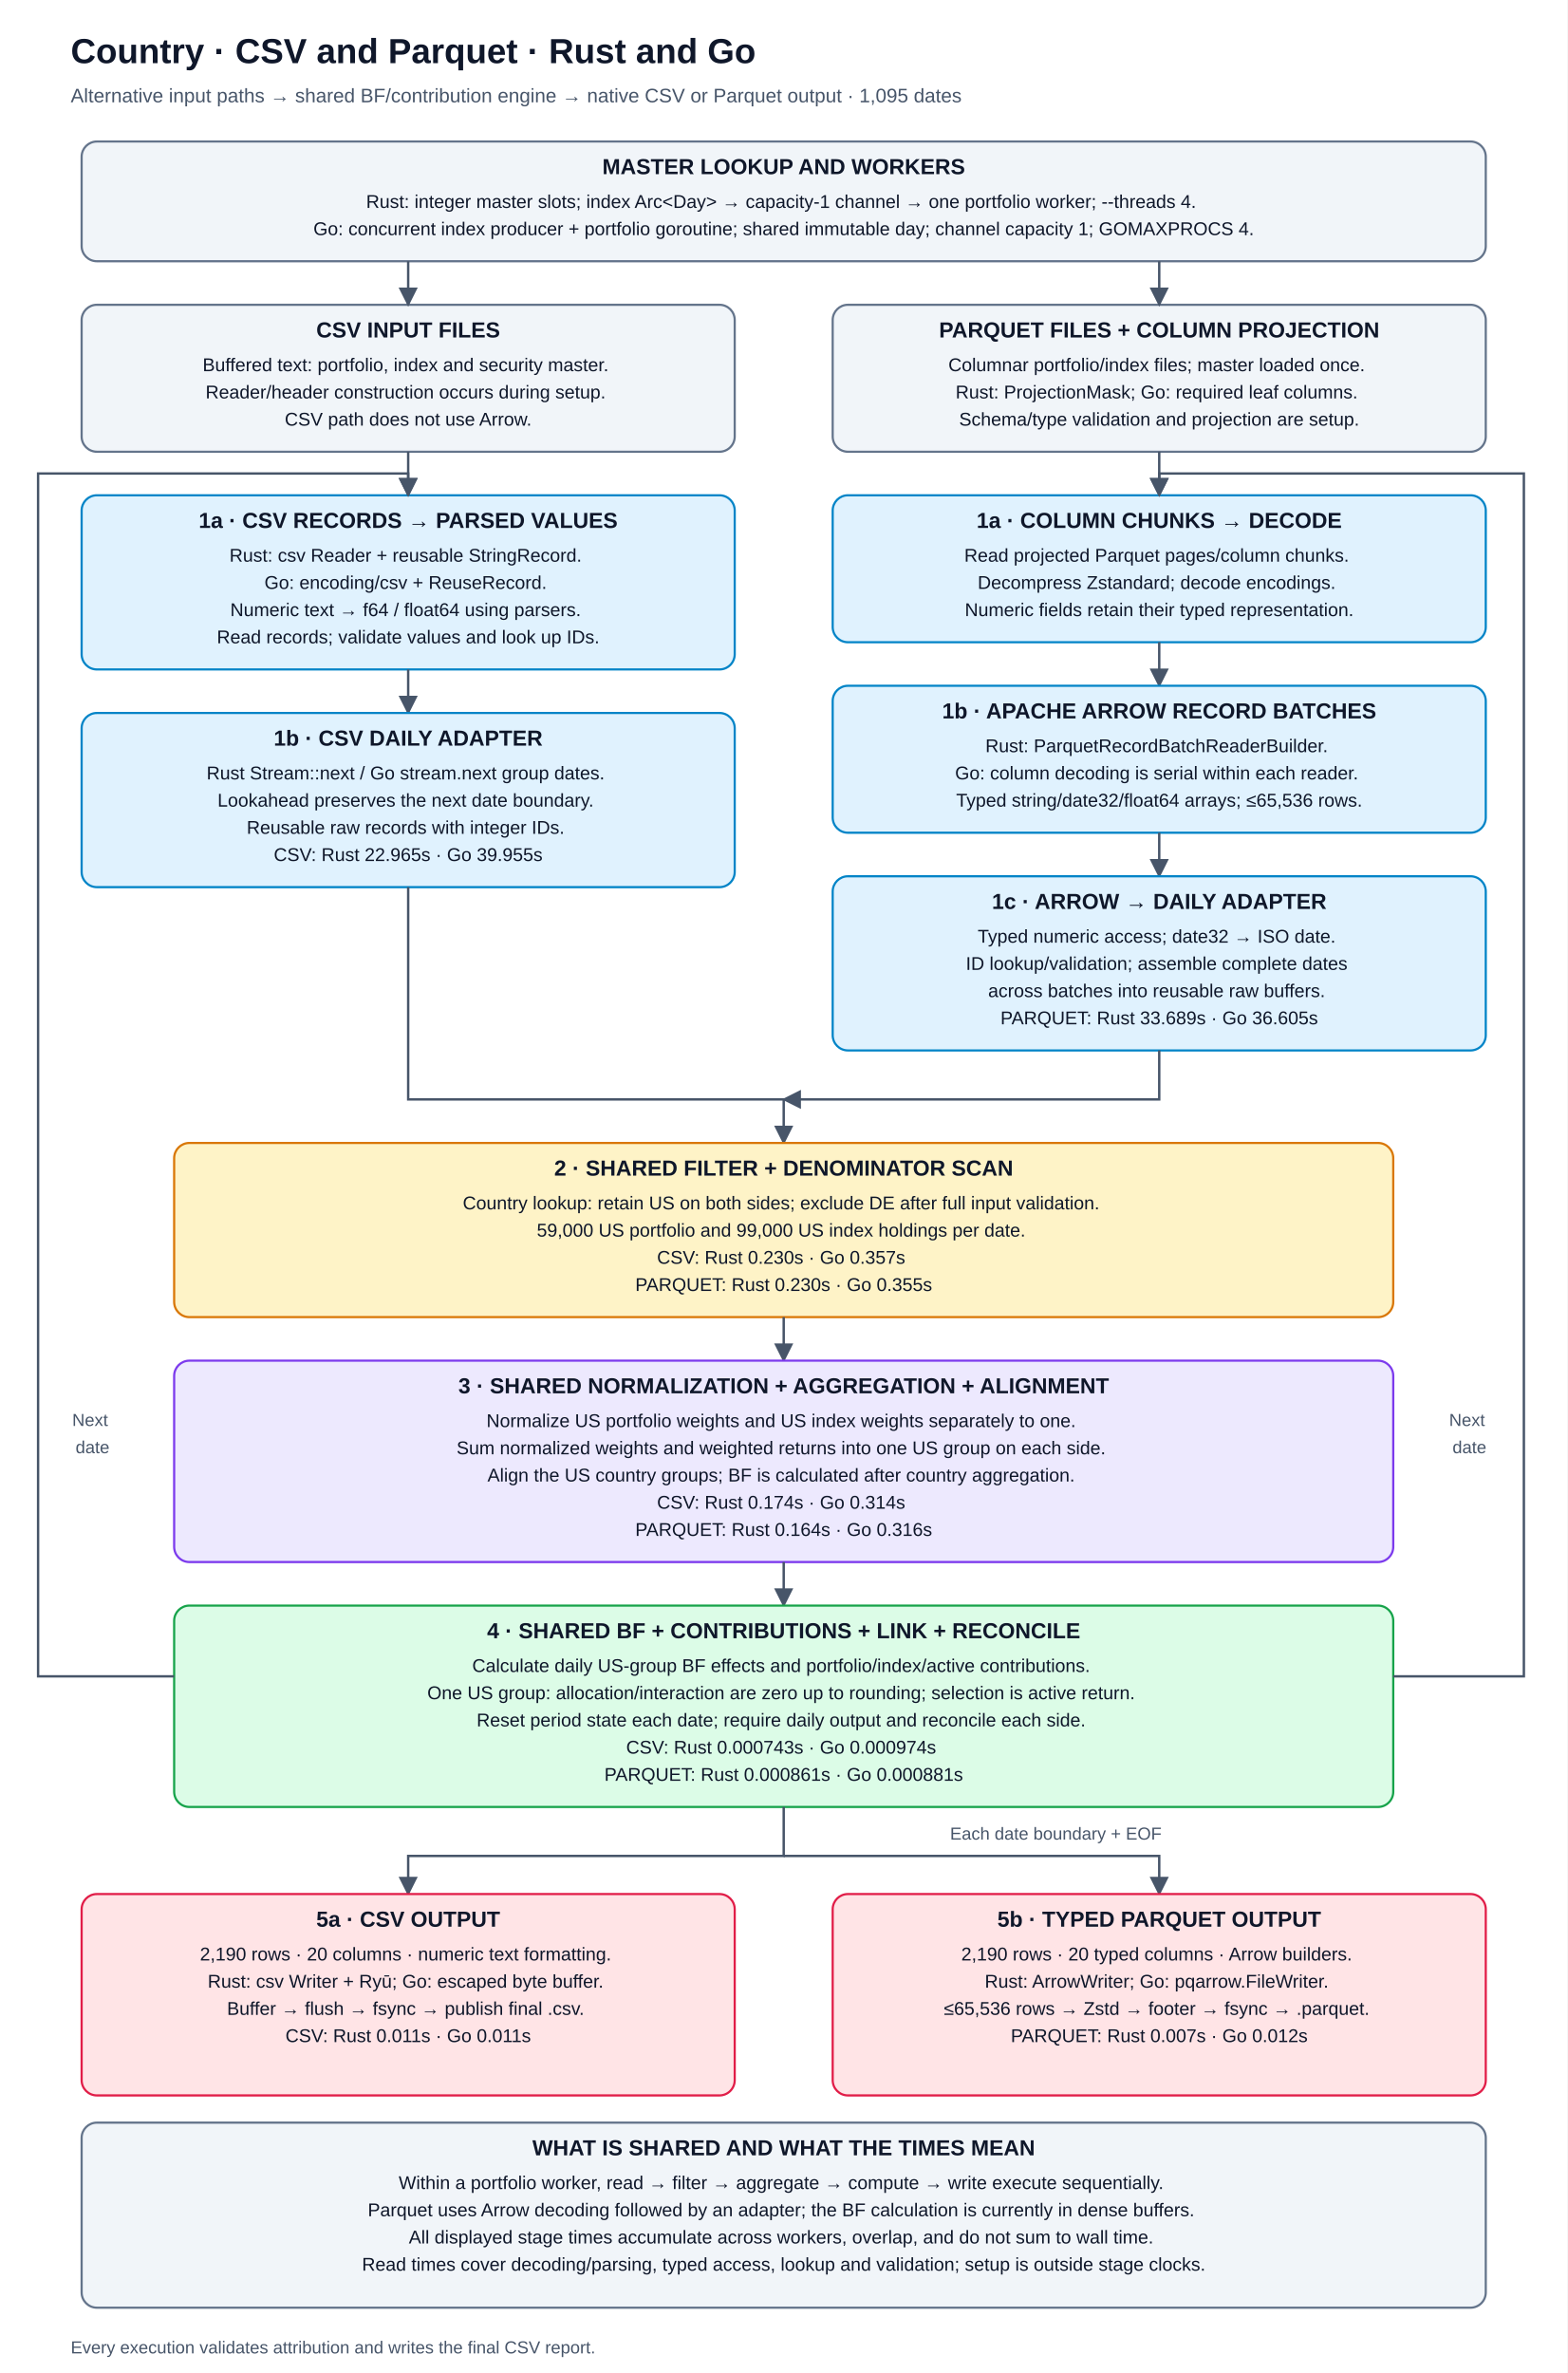
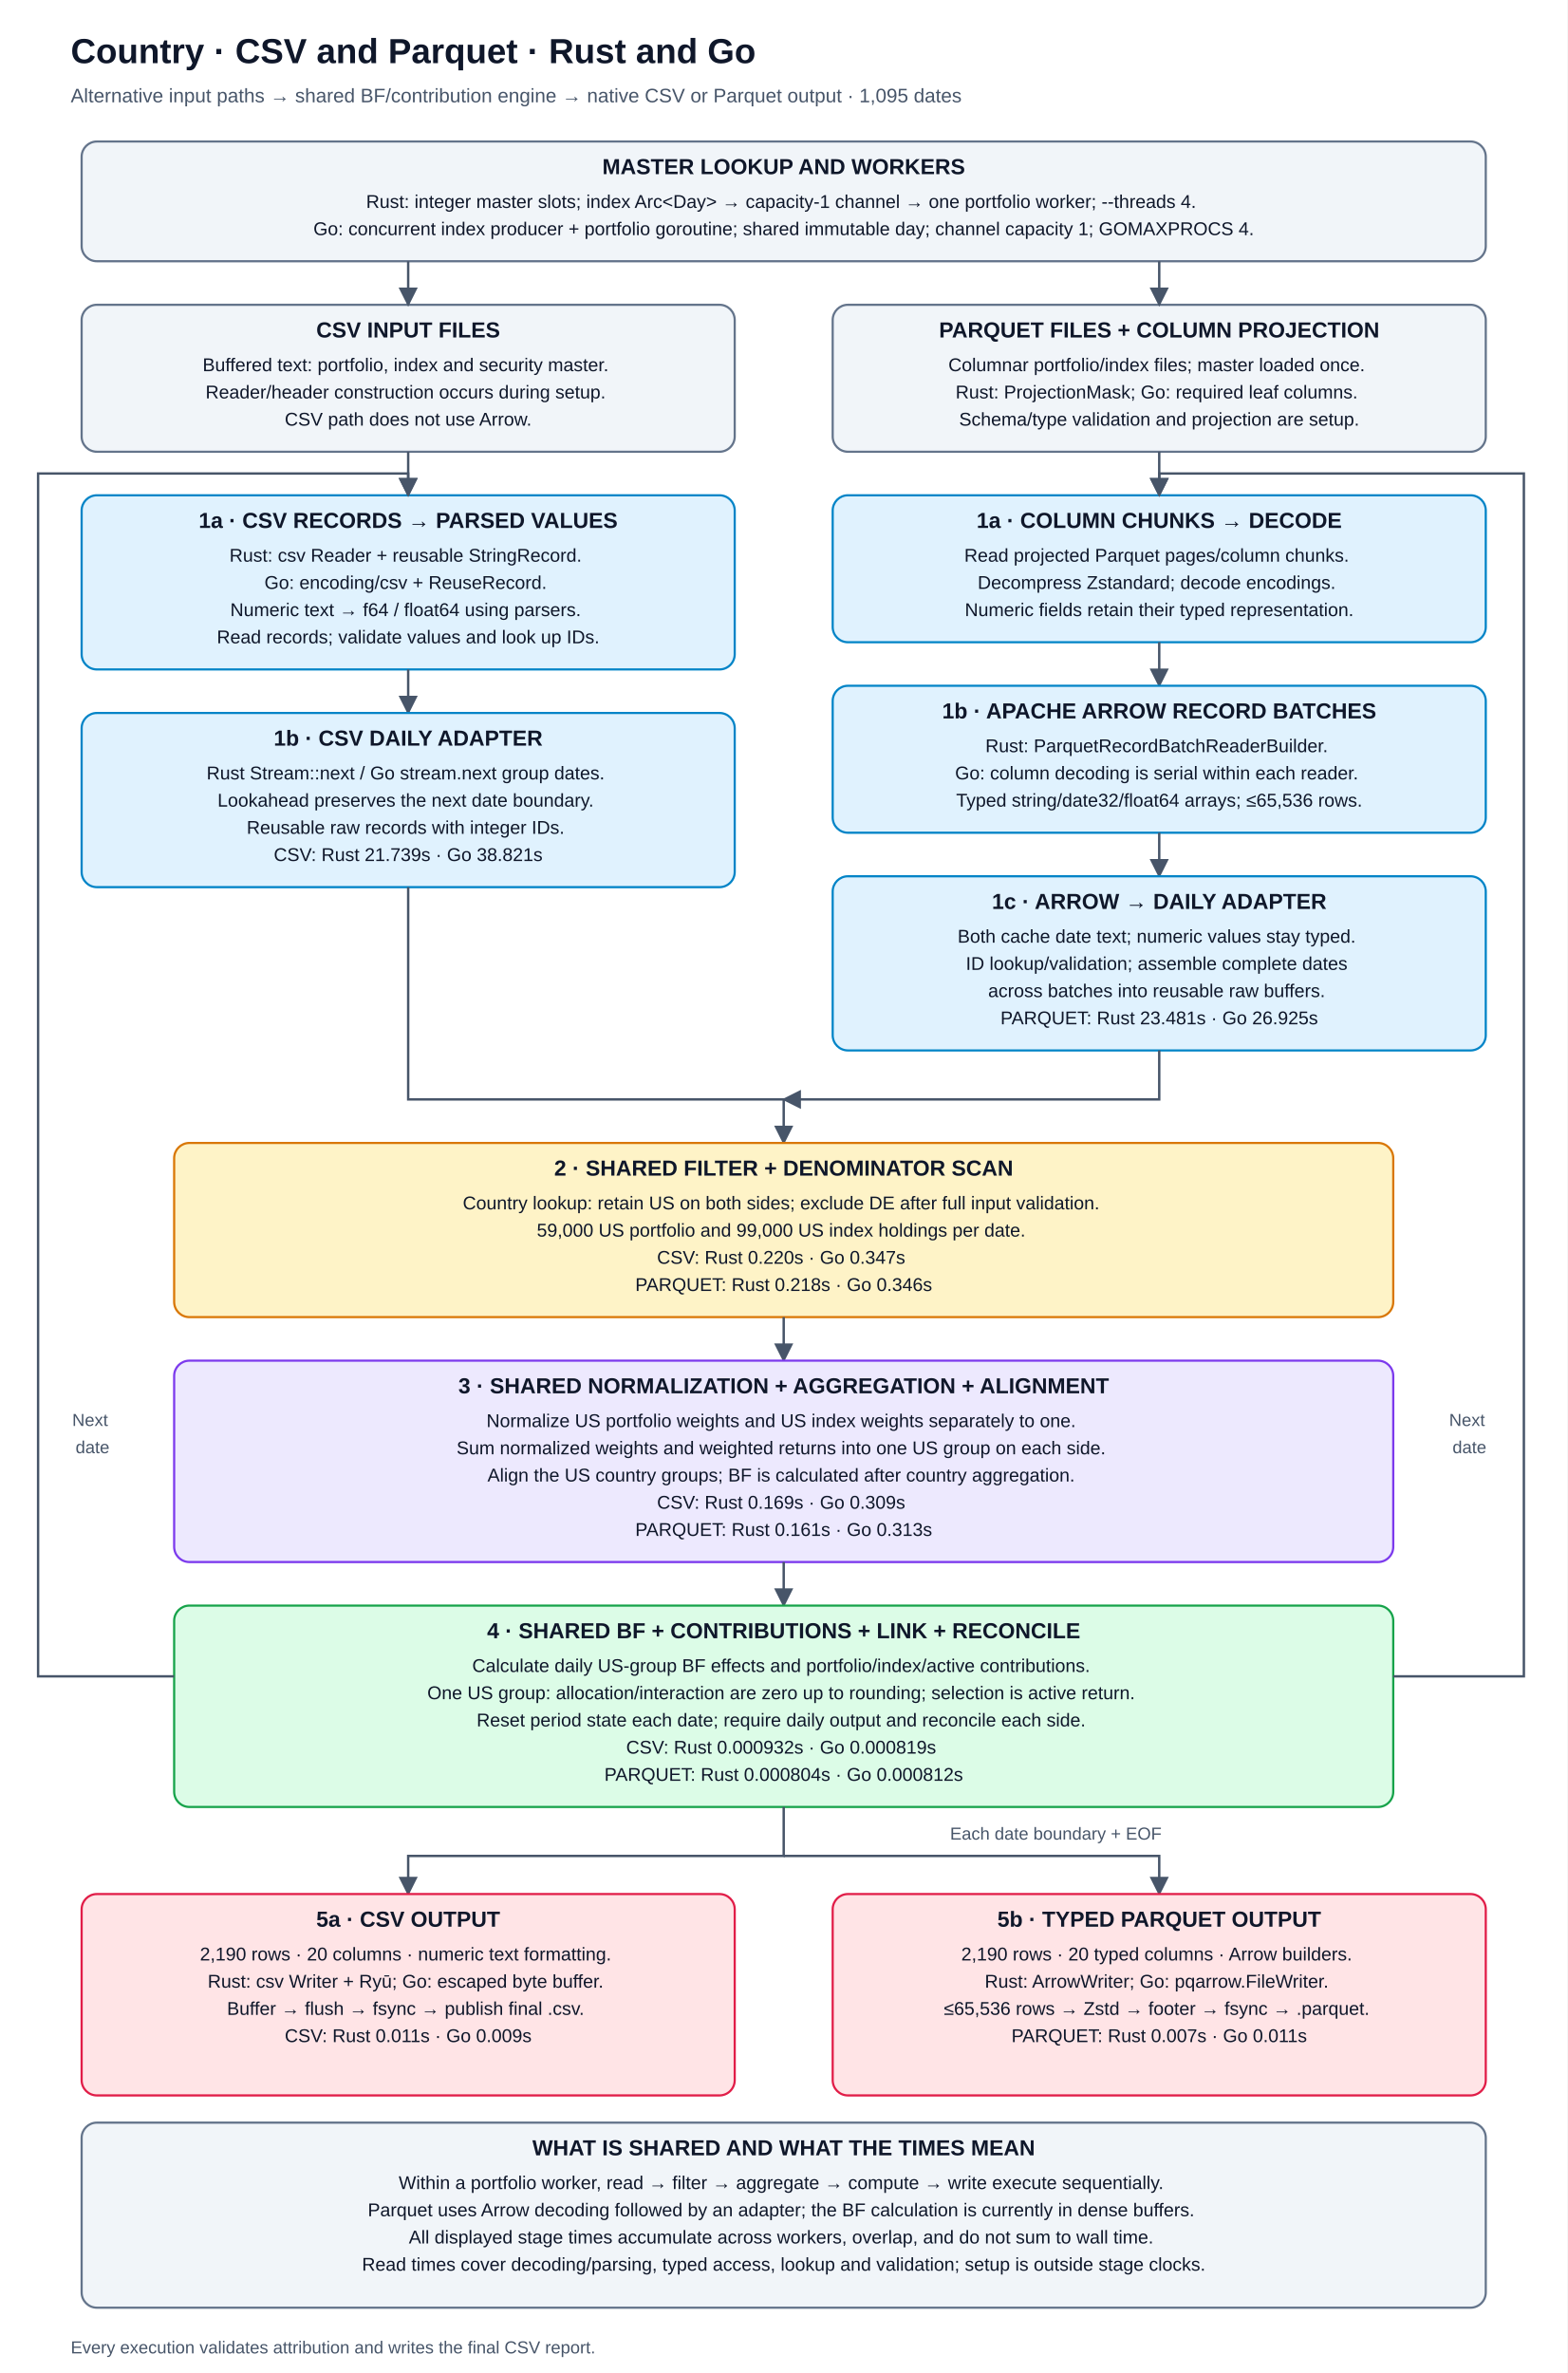
<svg xmlns="http://www.w3.org/2000/svg" width="1440" height="2180" viewBox="0 0 1440 2180" role="img" aria-labelledby="title desc">
  <defs>
    <marker id="arrow" viewBox="0 0 10 10" refX="9" refY="5" markerWidth="8" markerHeight="8" orient="auto">
      <path d="M0 0L10 5L0 10Z" fill="#475569" />
    </marker>
  </defs>
  <rect width="1440" height="2180" fill="white" />
  <style>text{font-family:Arial,Helvetica,sans-serif;fill:#0f172a}.title{font-size:32px;font-weight:700}.sub{font-size:18px;fill:#475569}.head{font-size:20px;font-weight:700}.body{font-size:17px}.label{font-size:16px;fill:#475569}.edge{fill:none;stroke:#475569;stroke-width:2.2;marker-end:url(#arrow)}</style>
  <text x="65" y="58" class="title" text-anchor="start">
    <tspan x="65" dy="0">Country · CSV and Parquet · Rust and Go</tspan>
  </text>
  <text x="65" y="94" class="sub" text-anchor="start">
    <tspan x="65" dy="0">Alternative input paths → shared BF/contribution engine → native CSV or Parquet output · 1,095 dates</tspan>
  </text>
  <rect x="75" y="130" width="1290" height="110" rx="14" fill="#f1f5f9" stroke="#64748b" stroke-width="2" />
  <text x="720.0" y="160" class="head" text-anchor="middle">
    <tspan x="720.0" dy="0">MASTER LOOKUP AND WORKERS</tspan>
  </text>
  <text x="720.0" y="191" class="body" text-anchor="middle">
    <tspan x="720.0" dy="0">Rust: integer master slots; index Arc&lt;Day&gt; → capacity-1 channel → one portfolio worker; --threads 4.</tspan>
    <tspan x="720.0" dy="25">Go: concurrent index producer + portfolio goroutine; shared immutable day; channel capacity 1; GOMAXPROCS 4.</tspan>
  </text>
  <rect x="75" y="280" width="600" height="135" rx="14" fill="#f1f5f9" stroke="#64748b" stroke-width="2" />
  <text x="375.0" y="310" class="head" text-anchor="middle">
    <tspan x="375.0" dy="0">CSV INPUT FILES</tspan>
  </text>
  <text x="375.0" y="341" class="body" text-anchor="middle">
    <tspan x="375.0" dy="0">Buffered text: portfolio, index and security master.</tspan>
    <tspan x="375.0" dy="25">Reader/header construction occurs during setup.</tspan>
    <tspan x="375.0" dy="25">CSV path does not use Arrow.</tspan>
  </text>
  <rect x="765" y="280" width="600" height="135" rx="14" fill="#f1f5f9" stroke="#64748b" stroke-width="2" />
  <text x="1065.0" y="310" class="head" text-anchor="middle">
    <tspan x="1065.0" dy="0">PARQUET FILES + COLUMN PROJECTION</tspan>
  </text>
  <text x="1065.0" y="341" class="body" text-anchor="middle">
    <tspan x="1065.0" dy="0">Columnar portfolio/index files; master loaded once.</tspan>
    <tspan x="1065.0" dy="25">Rust: ProjectionMask; Go: required leaf columns.</tspan>
    <tspan x="1065.0" dy="25">Schema/type validation and projection are setup.</tspan>
  </text>
  <path d="M375 240 V280" class="edge" />
  <path d="M1065 240 V280" class="edge" />
  <path d="M375 415 V455" class="edge" />
  <path d="M1065 415 V455" class="edge" />
  <rect x="75" y="455" width="600" height="160" rx="14" fill="#e0f2fe" stroke="#0284c7" stroke-width="2" />
  <text x="375.0" y="485" class="head" text-anchor="middle">
    <tspan x="375.0" dy="0">1a · CSV RECORDS → PARSED VALUES</tspan>
  </text>
  <text x="375.0" y="516" class="body" text-anchor="middle">
    <tspan x="375.0" dy="0">Rust: csv Reader + reusable StringRecord.</tspan>
    <tspan x="375.0" dy="25">Go: encoding/csv + ReuseRecord.</tspan>
    <tspan x="375.0" dy="25">Numeric text → f64 / float64 using parsers.</tspan>
    <tspan x="375.0" dy="25">Read records; validate values and look up IDs.</tspan>
  </text>
  <rect x="765" y="455" width="600" height="135" rx="14" fill="#e0f2fe" stroke="#0284c7" stroke-width="2" />
  <text x="1065.0" y="485" class="head" text-anchor="middle">
    <tspan x="1065.0" dy="0">1a · COLUMN CHUNKS → DECODE</tspan>
  </text>
  <text x="1065.0" y="516" class="body" text-anchor="middle">
    <tspan x="1065.0" dy="0">Read projected Parquet pages/column chunks.</tspan>
    <tspan x="1065.0" dy="25">Decompress Zstandard; decode encodings.</tspan>
    <tspan x="1065.0" dy="25">Numeric fields retain their typed representation.</tspan>
  </text>
  <path d="M375 615 V655" class="edge" />
  <path d="M1065 590 V630" class="edge" />
  <rect x="75" y="655" width="600" height="160" rx="14" fill="#e0f2fe" stroke="#0284c7" stroke-width="2" />
  <text x="375.0" y="685" class="head" text-anchor="middle">
    <tspan x="375.0" dy="0">1b · CSV DAILY ADAPTER</tspan>
  </text>
  <text x="375.0" y="716" class="body" text-anchor="middle">
    <tspan x="375.0" dy="0">Rust Stream::next / Go stream.next group dates.</tspan>
    <tspan x="375.0" dy="25">Lookahead preserves the next date boundary.</tspan>
    <tspan x="375.0" dy="25">Reusable raw records with integer IDs.</tspan>
-     <tspan x="375.0" dy="25">CSV: Rust 22.965s · Go 39.955s</tspan>
+     <tspan x="375.0" dy="25">CSV: Rust 21.739s · Go 38.821s</tspan>
  </text>
  <rect x="765" y="630" width="600" height="135" rx="14" fill="#e0f2fe" stroke="#0284c7" stroke-width="2" />
  <text x="1065.0" y="660" class="head" text-anchor="middle">
    <tspan x="1065.0" dy="0">1b · APACHE ARROW RECORD BATCHES</tspan>
  </text>
  <text x="1065.0" y="691" class="body" text-anchor="middle">
    <tspan x="1065.0" dy="0">Rust: ParquetRecordBatchReaderBuilder.</tspan>
    <tspan x="1065.0" dy="25">Go: column decoding is serial within each reader.</tspan>
    <tspan x="1065.0" dy="25">Typed string/date32/float64 arrays; ≤65,536 rows.</tspan>
  </text>
  <path d="M1065 765 V805" class="edge" />
  <rect x="765" y="805" width="600" height="160" rx="14" fill="#e0f2fe" stroke="#0284c7" stroke-width="2" />
  <text x="1065.0" y="835" class="head" text-anchor="middle">
    <tspan x="1065.0" dy="0">1c · ARROW → DAILY ADAPTER</tspan>
  </text>
  <text x="1065.0" y="866" class="body" text-anchor="middle">
-     <tspan x="1065.0" dy="0">Typed numeric access; date32 → ISO date.</tspan>
+     <tspan x="1065.0" dy="0">Both cache date text; numeric values stay typed.</tspan>
    <tspan x="1065.0" dy="25">ID lookup/validation; assemble complete dates</tspan>
    <tspan x="1065.0" dy="25">across batches into reusable raw buffers.</tspan>
-     <tspan x="1065.0" dy="25">PARQUET: Rust 33.689s · Go 36.605s</tspan>
+     <tspan x="1065.0" dy="25">PARQUET: Rust 23.481s · Go 26.925s</tspan>
  </text>
  <path d="M375 815 V1010 H720 V1050" class="edge" />
  <path d="M1065 965 V1010 H720" class="edge" />
  <rect x="160" y="1050" width="1120" height="160" rx="14" fill="#fef3c7" stroke="#d97706" stroke-width="2" />
  <text x="720.0" y="1080" class="head" text-anchor="middle">
    <tspan x="720.0" dy="0">2 · SHARED FILTER + DENOMINATOR SCAN</tspan>
  </text>
  <text x="720.0" y="1111" class="body" text-anchor="middle">
    <tspan x="720.0" dy="0">Country lookup: retain US on both sides; exclude DE after full input validation.</tspan>
    <tspan x="720.0" dy="25">59,000 US portfolio and 99,000 US index holdings per date.</tspan>
-     <tspan x="720.0" dy="25">CSV: Rust 0.230s · Go 0.357s</tspan>
-     <tspan x="720.0" dy="25">PARQUET: Rust 0.230s · Go 0.355s</tspan>
+     <tspan x="720.0" dy="25">CSV: Rust 0.220s · Go 0.347s</tspan>
+     <tspan x="720.0" dy="25">PARQUET: Rust 0.218s · Go 0.346s</tspan>
  </text>
  <path d="M720 1210 V1250" class="edge" />
  <rect x="160" y="1250" width="1120" height="185" rx="14" fill="#ede9fe" stroke="#7c3aed" stroke-width="2" />
  <text x="720.0" y="1280" class="head" text-anchor="middle">
    <tspan x="720.0" dy="0">3 · SHARED NORMALIZATION + AGGREGATION + ALIGNMENT</tspan>
  </text>
  <text x="720.0" y="1311" class="body" text-anchor="middle">
    <tspan x="720.0" dy="0">Normalize US portfolio weights and US index weights separately to one.</tspan>
    <tspan x="720.0" dy="25">Sum normalized weights and weighted returns into one US group on each side.</tspan>
    <tspan x="720.0" dy="25">Align the US country groups; BF is calculated after country aggregation.</tspan>
-     <tspan x="720.0" dy="25">CSV: Rust 0.174s · Go 0.314s</tspan>
-     <tspan x="720.0" dy="25">PARQUET: Rust 0.164s · Go 0.316s</tspan>
+     <tspan x="720.0" dy="25">CSV: Rust 0.169s · Go 0.309s</tspan>
+     <tspan x="720.0" dy="25">PARQUET: Rust 0.161s · Go 0.313s</tspan>
  </text>
  <path d="M720 1435 V1475" class="edge" />
  <rect x="160" y="1475" width="1120" height="185" rx="14" fill="#dcfce7" stroke="#16a34a" stroke-width="2" />
  <text x="720.0" y="1505" class="head" text-anchor="middle">
    <tspan x="720.0" dy="0">4 · SHARED BF + CONTRIBUTIONS + LINK + RECONCILE</tspan>
  </text>
  <text x="720.0" y="1536" class="body" text-anchor="middle">
    <tspan x="720.0" dy="0">Calculate daily US-group BF effects and portfolio/index/active contributions.</tspan>
    <tspan x="720.0" dy="25">One US group: allocation/interaction are zero up to rounding; selection is active return.</tspan>
    <tspan x="720.0" dy="25">Reset period state each date; require daily output and reconcile each side.</tspan>
-     <tspan x="720.0" dy="25">CSV: Rust 0.000743s · Go 0.000974s</tspan>
-     <tspan x="720.0" dy="25">PARQUET: Rust 0.000861s · Go 0.000881s</tspan>
+     <tspan x="720.0" dy="25">CSV: Rust 0.000932s · Go 0.000819s</tspan>
+     <tspan x="720.0" dy="25">PARQUET: Rust 0.000804s · Go 0.000812s</tspan>
  </text>
  <path d="M720 1660 V1705 H375 V1740" class="edge" />
  <text x="970" y="1690" class="label" text-anchor="middle">
    <tspan x="970" dy="0">Each date boundary + EOF</tspan>
  </text>
  <path d="M720 1705 H1065 V1740" class="edge" />
  <rect x="75" y="1740" width="600" height="185" rx="14" fill="#ffe4e6" stroke="#e11d48" stroke-width="2" />
  <text x="375.0" y="1770" class="head" text-anchor="middle">
    <tspan x="375.0" dy="0">5a · CSV OUTPUT</tspan>
  </text>
  <text x="375.0" y="1801" class="body" text-anchor="middle">
    <tspan x="375.0" dy="0">2,190 rows · 20 columns · numeric text formatting.</tspan>
    <tspan x="375.0" dy="25">Rust: csv Writer + Ryū; Go: escaped byte buffer.</tspan>
    <tspan x="375.0" dy="25">Buffer → flush → fsync → publish final .csv.</tspan>
-     <tspan x="375.0" dy="25">CSV: Rust 0.011s · Go 0.011s</tspan>
+     <tspan x="375.0" dy="25">CSV: Rust 0.011s · Go 0.009s</tspan>
  </text>
  <rect x="765" y="1740" width="600" height="185" rx="14" fill="#ffe4e6" stroke="#e11d48" stroke-width="2" />
  <text x="1065.0" y="1770" class="head" text-anchor="middle">
    <tspan x="1065.0" dy="0">5b · TYPED PARQUET OUTPUT</tspan>
  </text>
  <text x="1065.0" y="1801" class="body" text-anchor="middle">
    <tspan x="1065.0" dy="0">2,190 rows · 20 typed columns · Arrow builders.</tspan>
    <tspan x="1065.0" dy="25">Rust: ArrowWriter; Go: pqarrow.FileWriter.</tspan>
    <tspan x="1065.0" dy="25">≤65,536 rows → Zstd → footer → fsync → .parquet.</tspan>
-     <tspan x="1065.0" dy="25">PARQUET: Rust 0.007s · Go 0.012s</tspan>
+     <tspan x="1065.0" dy="25">PARQUET: Rust 0.007s · Go 0.011s</tspan>
  </text>
  <path d="M160 1540 H35 V435 H375 V455" class="edge" />
  <path d="M1280 1540 H1400 V435 H1065 V455" class="edge" />
  <text x="85" y="1310" class="label" text-anchor="middle">
    <tspan x="85" dy="0">Next</tspan>
    <tspan x="85" dy="25">date</tspan>
  </text>
  <text x="1350" y="1310" class="label" text-anchor="middle">
    <tspan x="1350" dy="0">Next</tspan>
    <tspan x="1350" dy="25">date</tspan>
  </text>
  <rect x="75" y="1950" width="1290" height="170" rx="14" fill="#f1f5f9" stroke="#64748b" stroke-width="2" />
  <text x="720.0" y="1980" class="head" text-anchor="middle">
    <tspan x="720.0" dy="0">WHAT IS SHARED AND WHAT THE TIMES MEAN</tspan>
  </text>
  <text x="720.0" y="2011" class="body" text-anchor="middle">
    <tspan x="720.0" dy="0">Within a portfolio worker, read → filter → aggregate → compute → write execute sequentially.</tspan>
    <tspan x="720.0" dy="25">Parquet uses Arrow decoding followed by an adapter; the BF calculation is currently in dense buffers.</tspan>
    <tspan x="720.0" dy="25">All displayed stage times accumulate across workers, overlap, and do not sum to wall time.</tspan>
    <tspan x="720.0" dy="25">Read times cover decoding/parsing, typed access, lookup and validation; setup is outside stage clocks.</tspan>
  </text>
  <text x="65" y="2162" class="label" text-anchor="start">
    <tspan x="65" dy="0">Every execution validates attribution and writes the final CSV report.</tspan>
  </text>
</svg>
